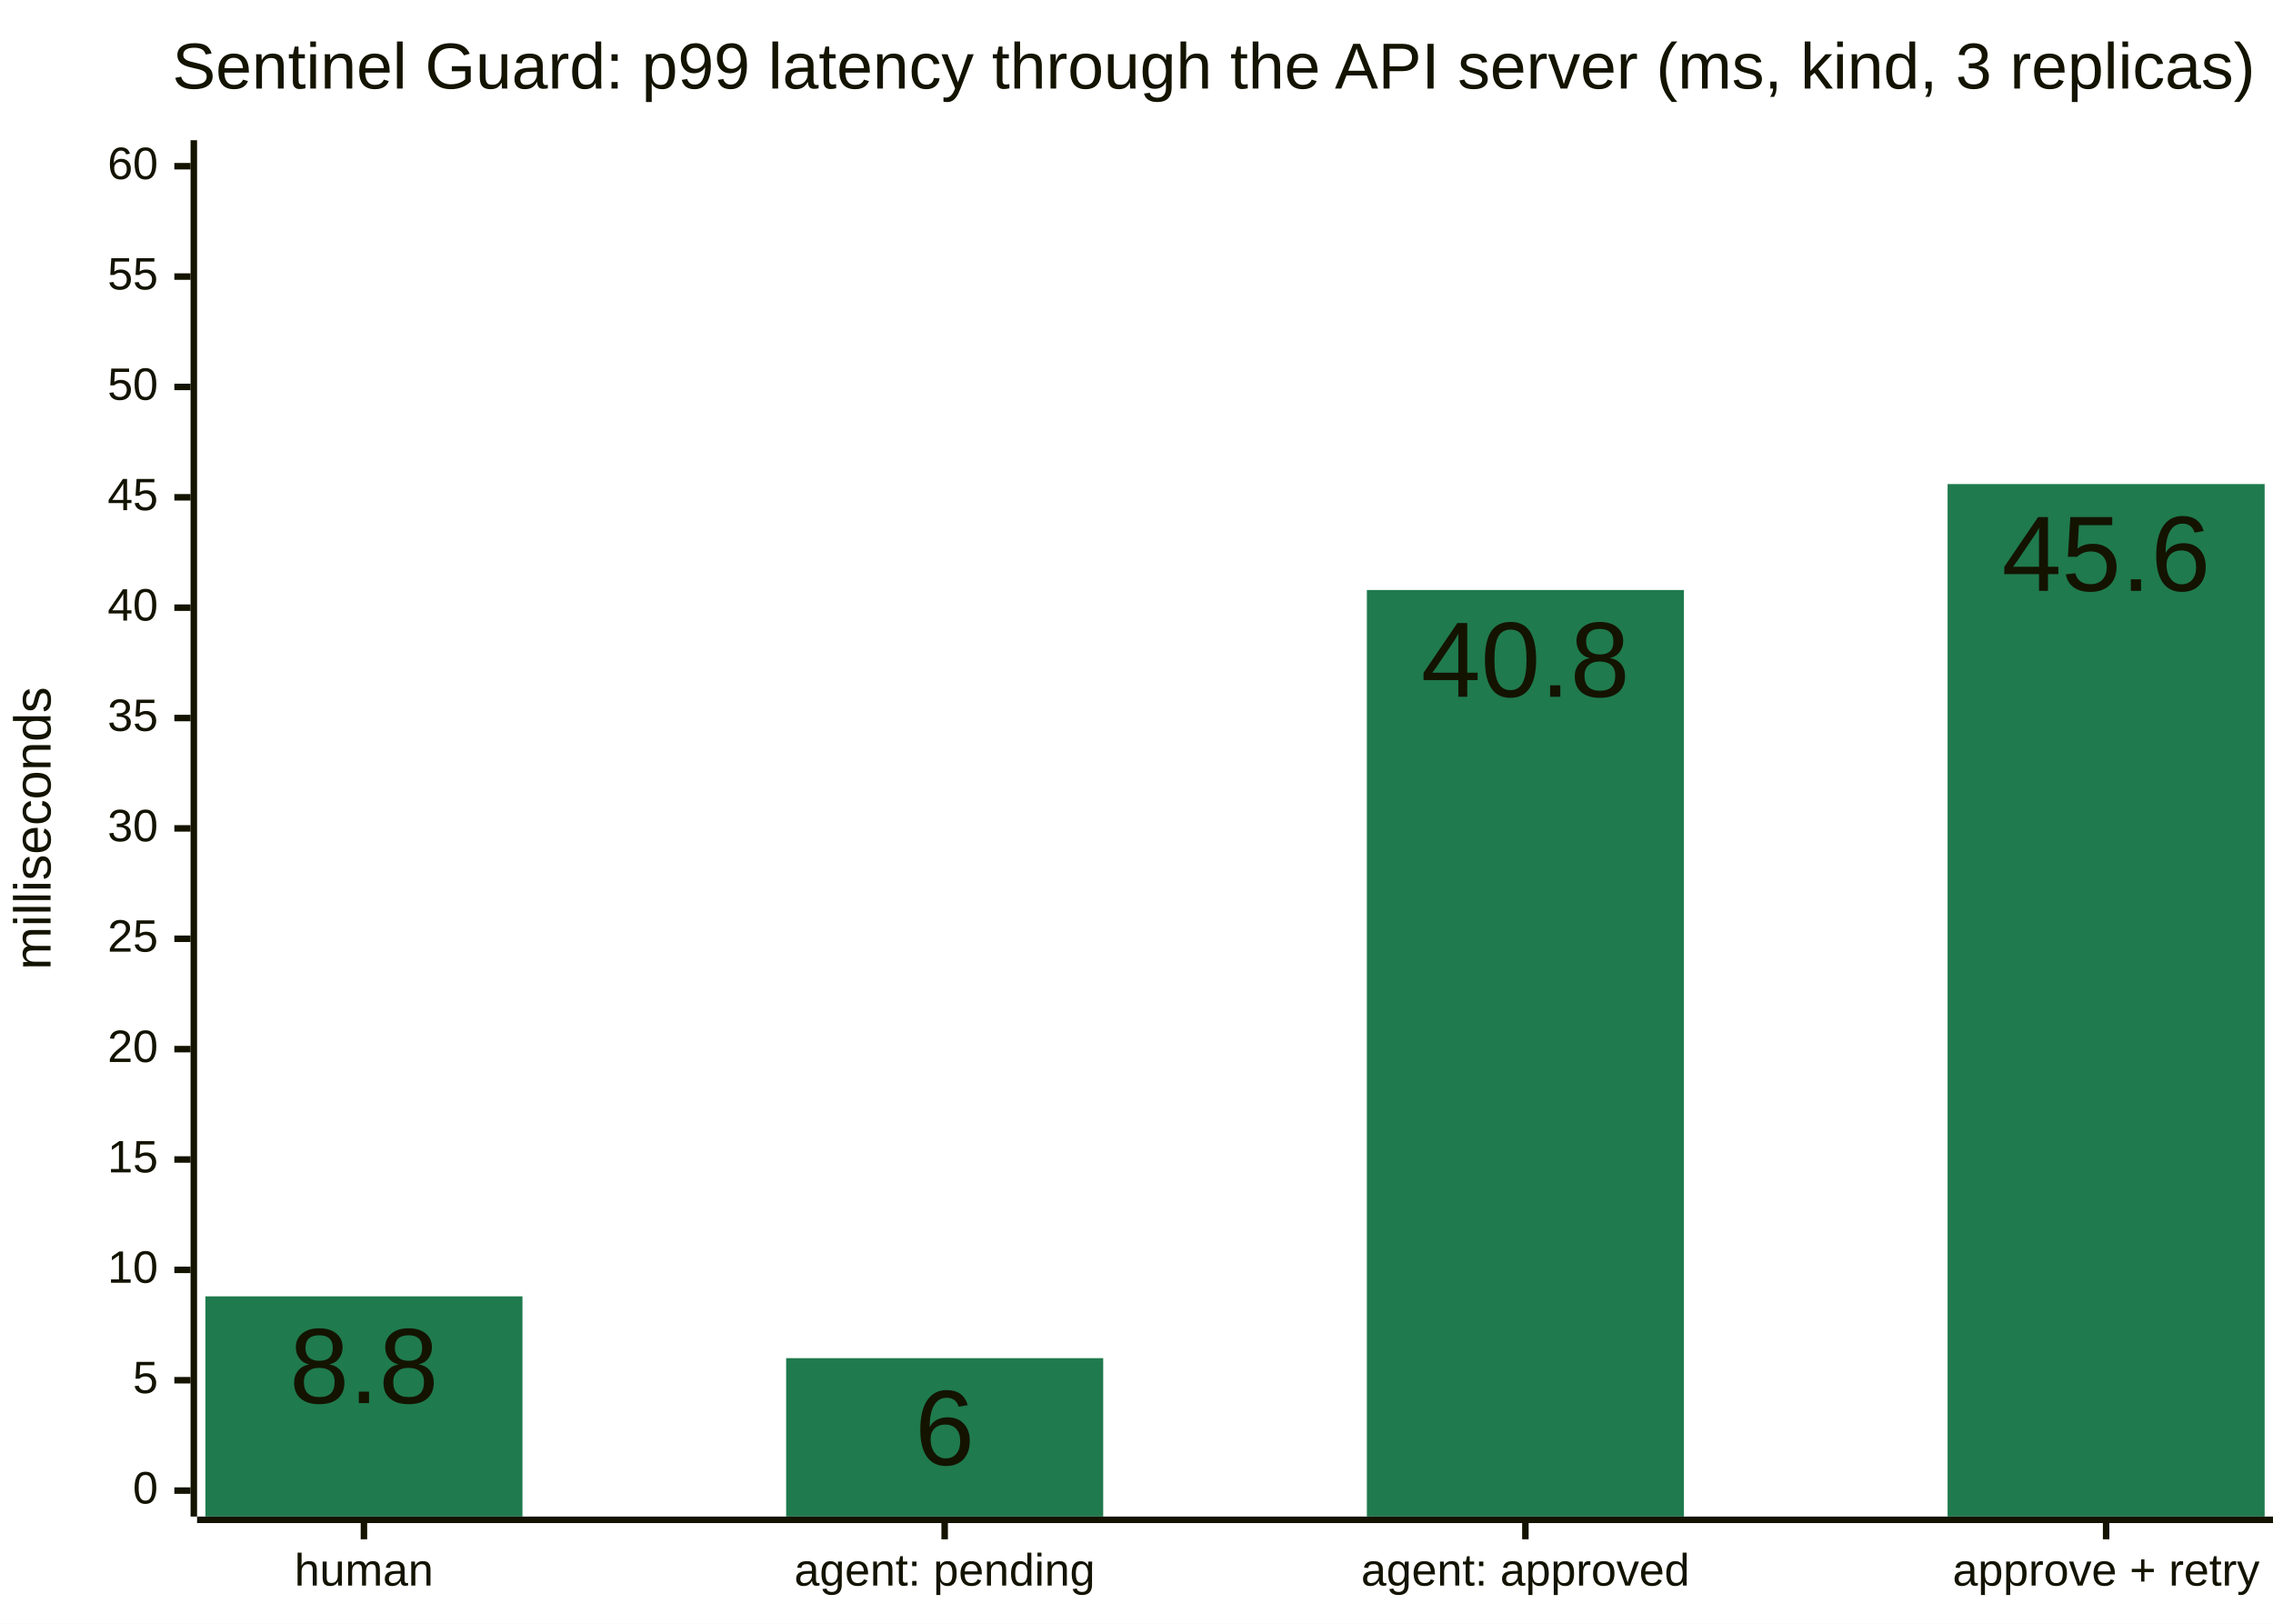
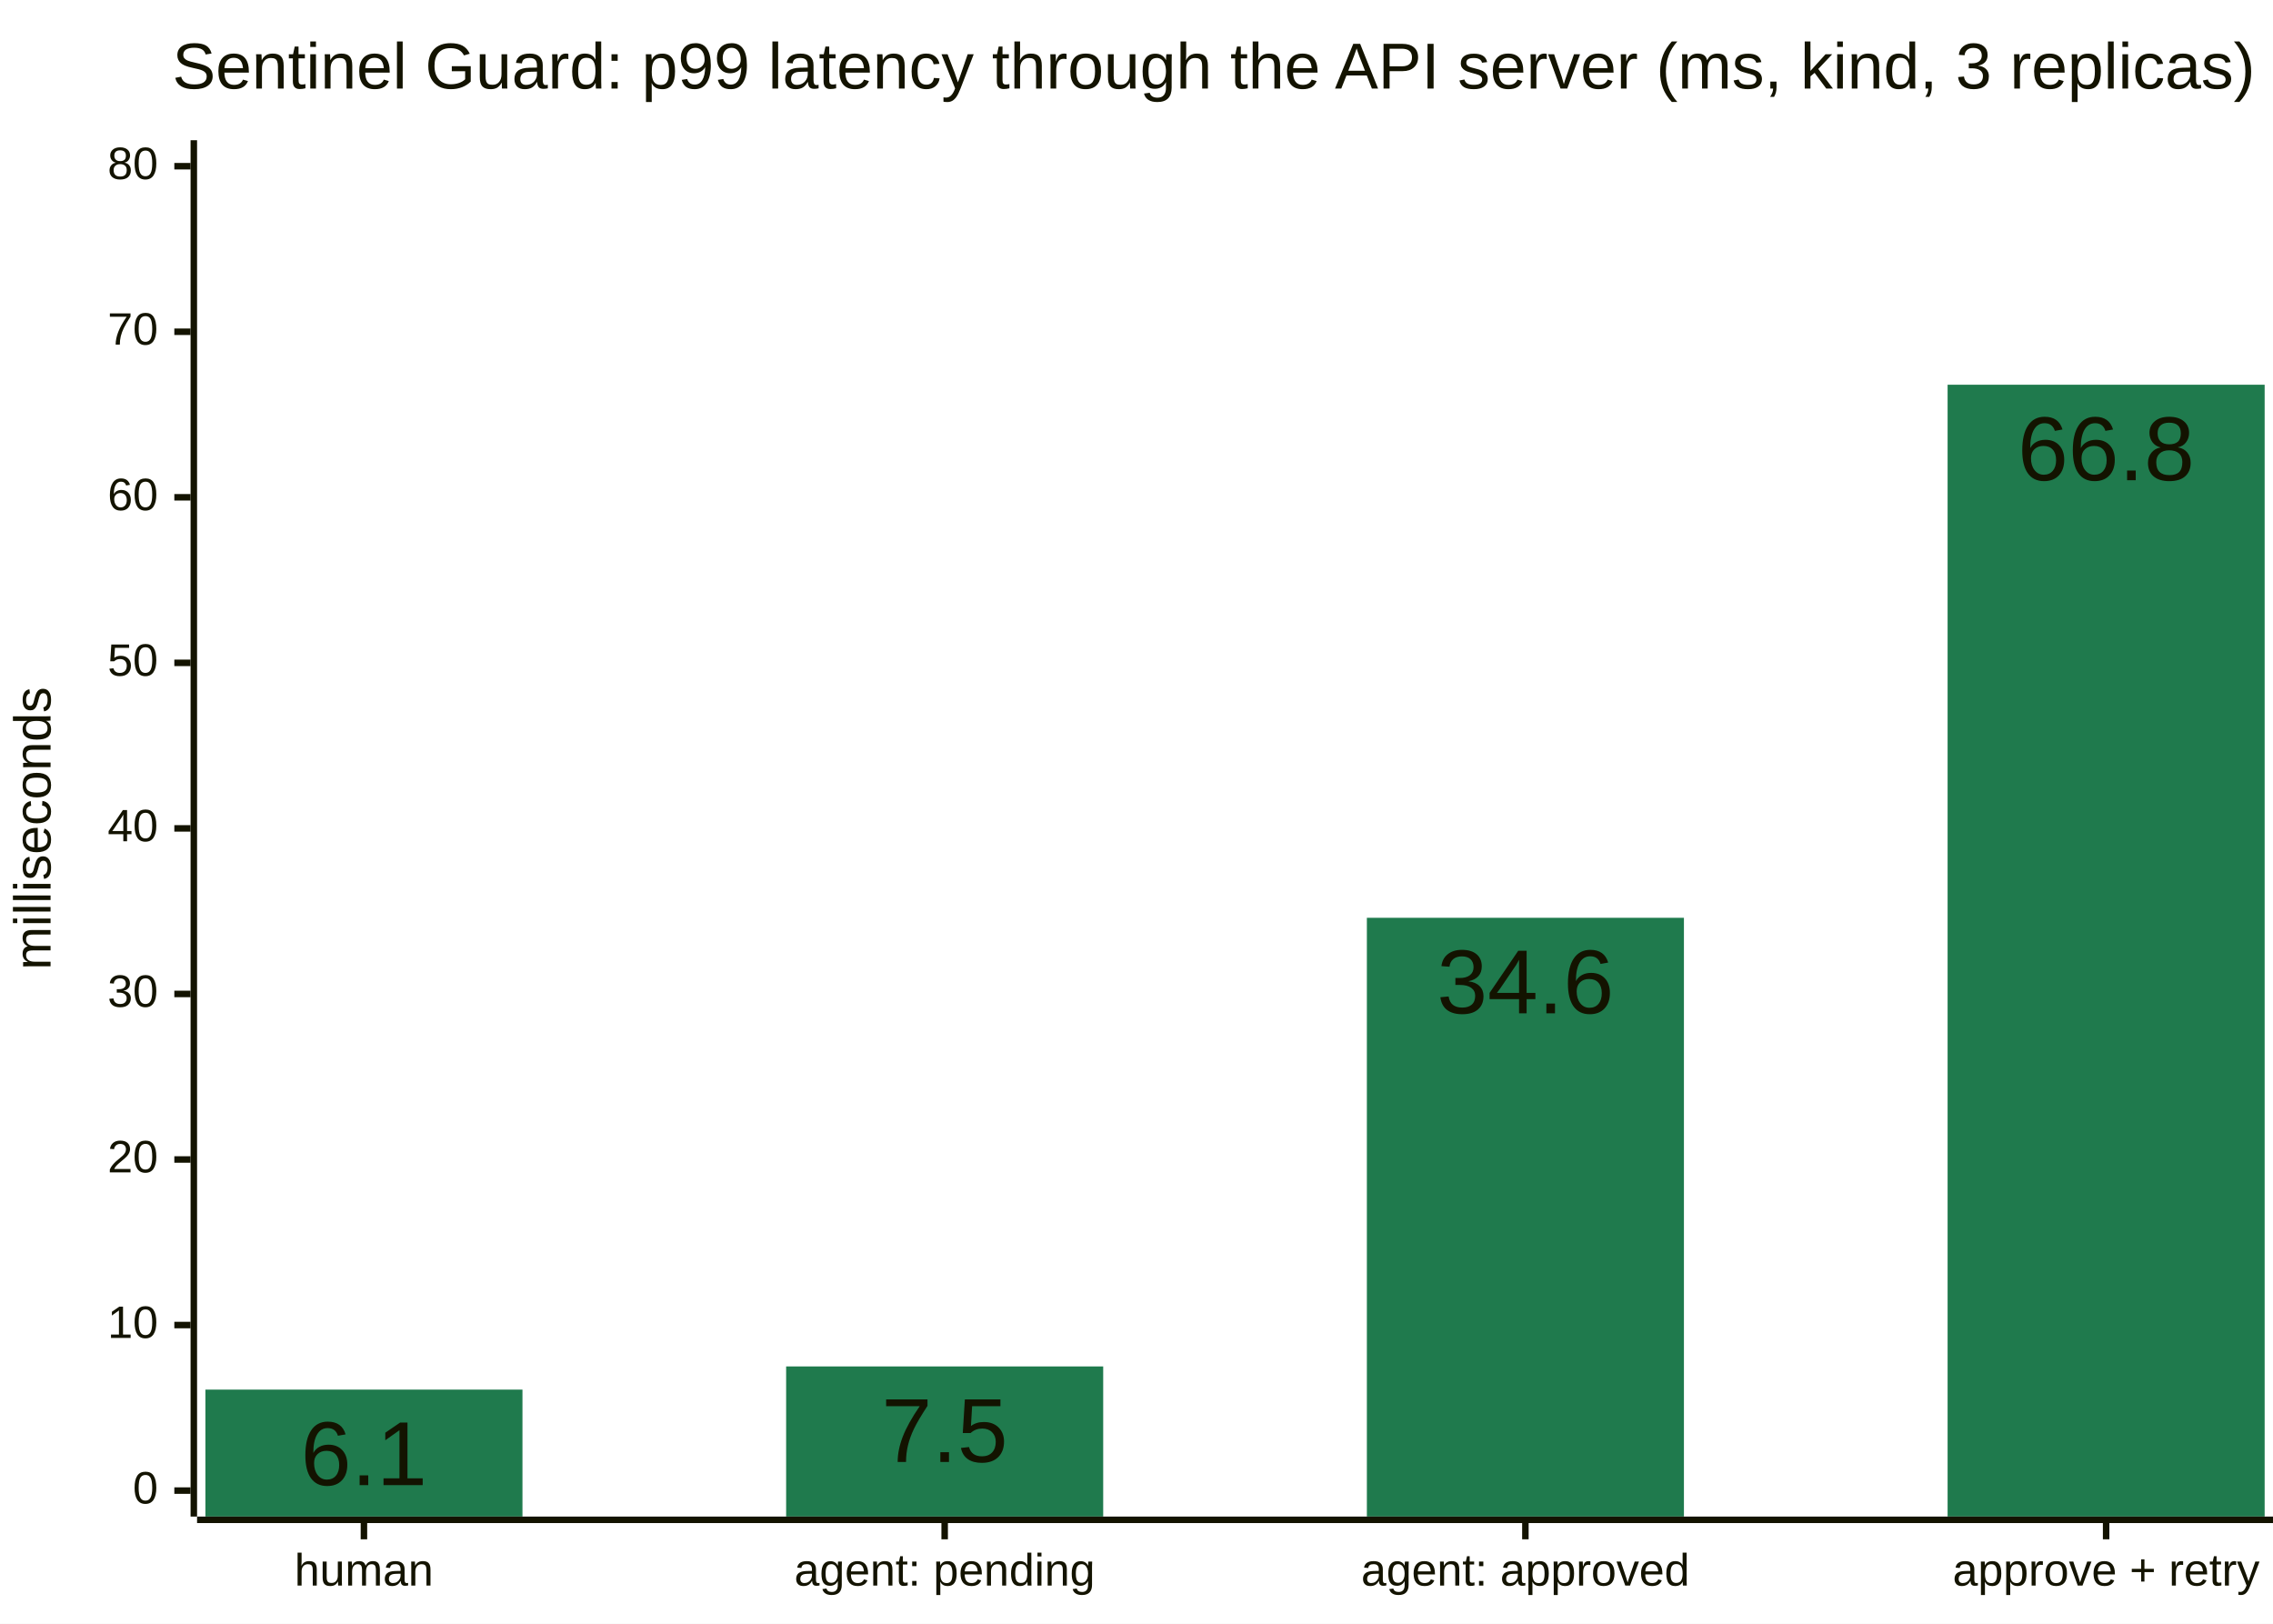
<svg xmlns="http://www.w3.org/2000/svg" id="my-svg" width="100%" style="max-width: 700px; background-color: white;" viewBox="0 0 700 500" role="graphics-document document" aria-roledescription="xychart">
  <style>#my-svg{font-family:"trebuchet ms",verdana,arial,sans-serif;font-size:16px;fill:#333;}@keyframes edge-animation-frame{from{stroke-dashoffset:0;}}@keyframes dash{to{stroke-dashoffset:0;}}#my-svg .edge-animation-slow{stroke-dasharray:9,5!important;stroke-dashoffset:900;animation:dash 50s linear infinite;stroke-linecap:round;}#my-svg .edge-animation-fast{stroke-dasharray:9,5!important;stroke-dashoffset:900;animation:dash 20s linear infinite;stroke-linecap:round;}#my-svg .error-icon{fill:#552222;}#my-svg .error-text{fill:#552222;stroke:#552222;}#my-svg .edge-thickness-normal{stroke-width:1px;}#my-svg .edge-thickness-thick{stroke-width:3.5px;}#my-svg .edge-pattern-solid{stroke-dasharray:0;}#my-svg .edge-thickness-invisible{stroke-width:0;fill:none;}#my-svg .edge-pattern-dashed{stroke-dasharray:3;}#my-svg .edge-pattern-dotted{stroke-dasharray:2;}#my-svg .marker{fill:#333333;stroke:#333333;}#my-svg .marker.cross{stroke:#333333;}#my-svg svg{font-family:"trebuchet ms",verdana,arial,sans-serif;font-size:16px;}#my-svg p{margin:0;}#my-svg .node .neo-node{stroke:#9370DB;}#my-svg [data-look="neo"].node rect,#my-svg [data-look="neo"].cluster rect,#my-svg [data-look="neo"].node polygon{stroke:#9370DB;filter:drop-shadow(1px 2px 2px rgba(185, 185, 185, 1));}#my-svg [data-look="neo"].swimlane.cluster rect{filter:none;}#my-svg [data-look="neo"].node path{stroke:#9370DB;stroke-width:1px;}#my-svg [data-look="neo"].node .outer-path{filter:drop-shadow(1px 2px 2px rgba(185, 185, 185, 1));}#my-svg [data-look="neo"].node .neo-line path{stroke:#9370DB;filter:none;}#my-svg [data-look="neo"].node circle{stroke:#9370DB;filter:drop-shadow(1px 2px 2px rgba(185, 185, 185, 1));}#my-svg [data-look="neo"].node circle .state-start{fill:#000000;}#my-svg [data-look="neo"].icon-shape .icon{fill:#9370DB;filter:drop-shadow(1px 2px 2px rgba(185, 185, 185, 1));}#my-svg [data-look="neo"].icon-shape .icon-neo path{stroke:#9370DB;filter:drop-shadow(1px 2px 2px rgba(185, 185, 185, 1));}#my-svg :root{--mermaid-font-family:"trebuchet ms",verdana,arial,sans-serif;}</style>
  <g />
  <g class="main">
    <rect width="700" height="500" class="background" fill="white" />
    <g class="chart-title">
      <text x="0" y="0" fill="#131300" font-size="20" dominant-baseline="middle" text-anchor="middle" transform="translate(373.7891, 21.58984) rotate(0)">Sentinel Guard: p99 latency through the API server (ms, kind, 3 replicas)</text>
    </g>
    <g class="plot">
      <g class="bar-plot-0">
-         <rect x="63.257" y="399.186" width="97.642" height="67.814" fill="#1f7a4d" stroke="#1f7a4d" stroke-width="0" />
-         <rect x="242.101" y="418.218" width="97.642" height="48.782" fill="#1f7a4d" stroke="#1f7a4d" stroke-width="0" />
-         <rect x="420.945" y="181.682" width="97.642" height="285.318" fill="#1f7a4d" stroke="#1f7a4d" stroke-width="0" />
-         <rect x="599.788" y="149.057" width="97.642" height="317.943" fill="#1f7a4d" stroke="#1f7a4d" stroke-width="0" />
-         <text x="112.078" y="409.186" text-anchor="middle" dominant-baseline="hanging" fill="#131300" font-size="33px">8.8</text>
-         <text x="290.922" y="428.218" text-anchor="middle" dominant-baseline="hanging" fill="#131300" font-size="33px">6</text>
-         <text x="469.766" y="191.682" text-anchor="middle" dominant-baseline="hanging" fill="#131300" font-size="33px">40.8</text>
-         <text x="648.609" y="159.057" text-anchor="middle" dominant-baseline="hanging" fill="#131300" font-size="33px">45.6</text>
+         <rect x="63.257" y="427.904" width="97.642" height="39.096" fill="#1f7a4d" stroke="#1f7a4d" stroke-width="0" />
+         <rect x="242.101" y="420.767" width="97.642" height="46.233" fill="#1f7a4d" stroke="#1f7a4d" stroke-width="0" />
+         <rect x="420.945" y="282.618" width="97.642" height="184.382" fill="#1f7a4d" stroke="#1f7a4d" stroke-width="0" />
+         <rect x="599.788" y="118.47" width="97.642" height="348.53" fill="#1f7a4d" stroke="#1f7a4d" stroke-width="0" />
+         <text x="112.078" y="437.904" text-anchor="middle" dominant-baseline="hanging" fill="#131300" font-size="28px">6.1</text>
+         <text x="290.922" y="430.767" text-anchor="middle" dominant-baseline="hanging" fill="#131300" font-size="28px">7.5</text>
+         <text x="469.766" y="292.618" text-anchor="middle" dominant-baseline="hanging" fill="#131300" font-size="28px">34.6</text>
+         <text x="648.609" y="128.47" text-anchor="middle" dominant-baseline="hanging" fill="#131300" font-size="28px">66.8</text>
      </g>
    </g>
    <g class="bottom-axis">
      <g class="axis-line">
        <path d="M 60.688,468 L 700,468" fill="none" stroke="#131300" stroke-width="2" />
      </g>
      <g class="label">
        <text x="0" y="0" fill="#131300" font-size="14" dominant-baseline="text-before-edge" text-anchor="middle" transform="translate(112.0781, 479) rotate(0)">human</text>
        <text x="0" y="0" fill="#131300" font-size="14" dominant-baseline="text-before-edge" text-anchor="middle" transform="translate(290.9219, 479) rotate(0)">agent: pending</text>
        <text x="0" y="0" fill="#131300" font-size="14" dominant-baseline="text-before-edge" text-anchor="middle" transform="translate(469.7656, 479) rotate(0)">agent: approved</text>
        <text x="0" y="0" fill="#131300" font-size="14" dominant-baseline="text-before-edge" text-anchor="middle" transform="translate(648.6094, 479) rotate(0)">approve + retry</text>
      </g>
      <g class="ticks">
        <path d="M 112.078,469 L 112.078,474" fill="none" stroke="#131300" stroke-width="2" />
        <path d="M 290.922,469 L 290.922,474" fill="none" stroke="#131300" stroke-width="2" />
        <path d="M 469.766,469 L 469.766,474" fill="none" stroke="#131300" stroke-width="2" />
        <path d="M 648.609,469 L 648.609,474" fill="none" stroke="#131300" stroke-width="2" />
      </g>
    </g>
    <g class="left-axis">
      <g class="axisl-line">
        <path d="M 59.688,43.18 L 59.688,467" fill="none" stroke="#131300" stroke-width="2" />
      </g>
      <g class="label">
-         <text x="0" y="0" fill="#131300" font-size="14" dominant-baseline="middle" text-anchor="end" transform="translate(48.6875, 51.17969) rotate(0)">60</text>
-         <text x="0" y="0" fill="#131300" font-size="14" dominant-baseline="middle" text-anchor="end" transform="translate(48.6875, 85.16471) rotate(0)">55</text>
-         <text x="0" y="0" fill="#131300" font-size="14" dominant-baseline="middle" text-anchor="end" transform="translate(48.6875, 119.1497) rotate(0)">50</text>
-         <text x="0" y="0" fill="#131300" font-size="14" dominant-baseline="middle" text-anchor="end" transform="translate(48.6875, 153.1348) rotate(0)">45</text>
-         <text x="0" y="0" fill="#131300" font-size="14" dominant-baseline="middle" text-anchor="end" transform="translate(48.6875, 187.1198) rotate(0)">40</text>
-         <text x="0" y="0" fill="#131300" font-size="14" dominant-baseline="middle" text-anchor="end" transform="translate(48.6875, 221.1048) rotate(0)">35</text>
-         <text x="0" y="0" fill="#131300" font-size="14" dominant-baseline="middle" text-anchor="end" transform="translate(48.6875, 255.0898) rotate(0)">30</text>
-         <text x="0" y="0" fill="#131300" font-size="14" dominant-baseline="middle" text-anchor="end" transform="translate(48.6875, 289.0749) rotate(0)">25</text>
-         <text x="0" y="0" fill="#131300" font-size="14" dominant-baseline="middle" text-anchor="end" transform="translate(48.6875, 323.0599) rotate(0)">20</text>
-         <text x="0" y="0" fill="#131300" font-size="14" dominant-baseline="middle" text-anchor="end" transform="translate(48.6875, 357.0449) rotate(0)">15</text>
-         <text x="0" y="0" fill="#131300" font-size="14" dominant-baseline="middle" text-anchor="end" transform="translate(48.6875, 391.0299) rotate(0)">10</text>
-         <text x="0" y="0" fill="#131300" font-size="14" dominant-baseline="middle" text-anchor="end" transform="translate(48.6875, 425.015) rotate(0)">5</text>
+         <text x="0" y="0" fill="#131300" font-size="14" dominant-baseline="middle" text-anchor="end" transform="translate(48.6875, 51.17969) rotate(0)">80</text>
+         <text x="0" y="0" fill="#131300" font-size="14" dominant-baseline="middle" text-anchor="end" transform="translate(48.6875, 102.1572) rotate(0)">70</text>
+         <text x="0" y="0" fill="#131300" font-size="14" dominant-baseline="middle" text-anchor="end" transform="translate(48.6875, 153.1348) rotate(0)">60</text>
+         <text x="0" y="0" fill="#131300" font-size="14" dominant-baseline="middle" text-anchor="end" transform="translate(48.6875, 204.1123) rotate(0)">50</text>
+         <text x="0" y="0" fill="#131300" font-size="14" dominant-baseline="middle" text-anchor="end" transform="translate(48.6875, 255.0898) rotate(0)">40</text>
+         <text x="0" y="0" fill="#131300" font-size="14" dominant-baseline="middle" text-anchor="end" transform="translate(48.6875, 306.0674) rotate(0)">30</text>
+         <text x="0" y="0" fill="#131300" font-size="14" dominant-baseline="middle" text-anchor="end" transform="translate(48.6875, 357.0449) rotate(0)">20</text>
+         <text x="0" y="0" fill="#131300" font-size="14" dominant-baseline="middle" text-anchor="end" transform="translate(48.6875, 408.0225) rotate(0)">10</text>
        <text x="0" y="0" fill="#131300" font-size="14" dominant-baseline="middle" text-anchor="end" transform="translate(48.6875, 459) rotate(0)">0</text>
      </g>
      <g class="ticks">
        <path d="M 58.688,51.18 L 53.688,51.18" fill="none" stroke="#131300" stroke-width="2" />
-         <path d="M 58.688,85.165 L 53.688,85.165" fill="none" stroke="#131300" stroke-width="2" />
-         <path d="M 58.688,119.15 L 53.688,119.15" fill="none" stroke="#131300" stroke-width="2" />
+         <path d="M 58.688,102.157 L 53.688,102.157" fill="none" stroke="#131300" stroke-width="2" />
        <path d="M 58.688,153.135 L 53.688,153.135" fill="none" stroke="#131300" stroke-width="2" />
-         <path d="M 58.688,187.12 L 53.688,187.12" fill="none" stroke="#131300" stroke-width="2" />
-         <path d="M 58.688,221.105 L 53.688,221.105" fill="none" stroke="#131300" stroke-width="2" />
+         <path d="M 58.688,204.112 L 53.688,204.112" fill="none" stroke="#131300" stroke-width="2" />
        <path d="M 58.688,255.09 L 53.688,255.09" fill="none" stroke="#131300" stroke-width="2" />
-         <path d="M 58.688,289.075 L 53.688,289.075" fill="none" stroke="#131300" stroke-width="2" />
-         <path d="M 58.688,323.06 L 53.688,323.06" fill="none" stroke="#131300" stroke-width="2" />
+         <path d="M 58.688,306.067 L 53.688,306.067" fill="none" stroke="#131300" stroke-width="2" />
        <path d="M 58.688,357.045 L 53.688,357.045" fill="none" stroke="#131300" stroke-width="2" />
-         <path d="M 58.688,391.03 L 53.688,391.03" fill="none" stroke="#131300" stroke-width="2" />
-         <path d="M 58.688,425.015 L 53.688,425.015" fill="none" stroke="#131300" stroke-width="2" />
+         <path d="M 58.688,408.022 L 53.688,408.022" fill="none" stroke="#131300" stroke-width="2" />
        <path d="M 58.688,459 L 53.688,459" fill="none" stroke="#131300" stroke-width="2" />
      </g>
      <g class="title">
        <text x="0" y="0" fill="#131300" font-size="16" dominant-baseline="text-before-edge" text-anchor="middle" transform="translate(5, 255.0898) rotate(270)">milliseconds</text>
      </g>
    </g>
  </g>
  <g class="mermaid-tmp-group" />
</svg>
